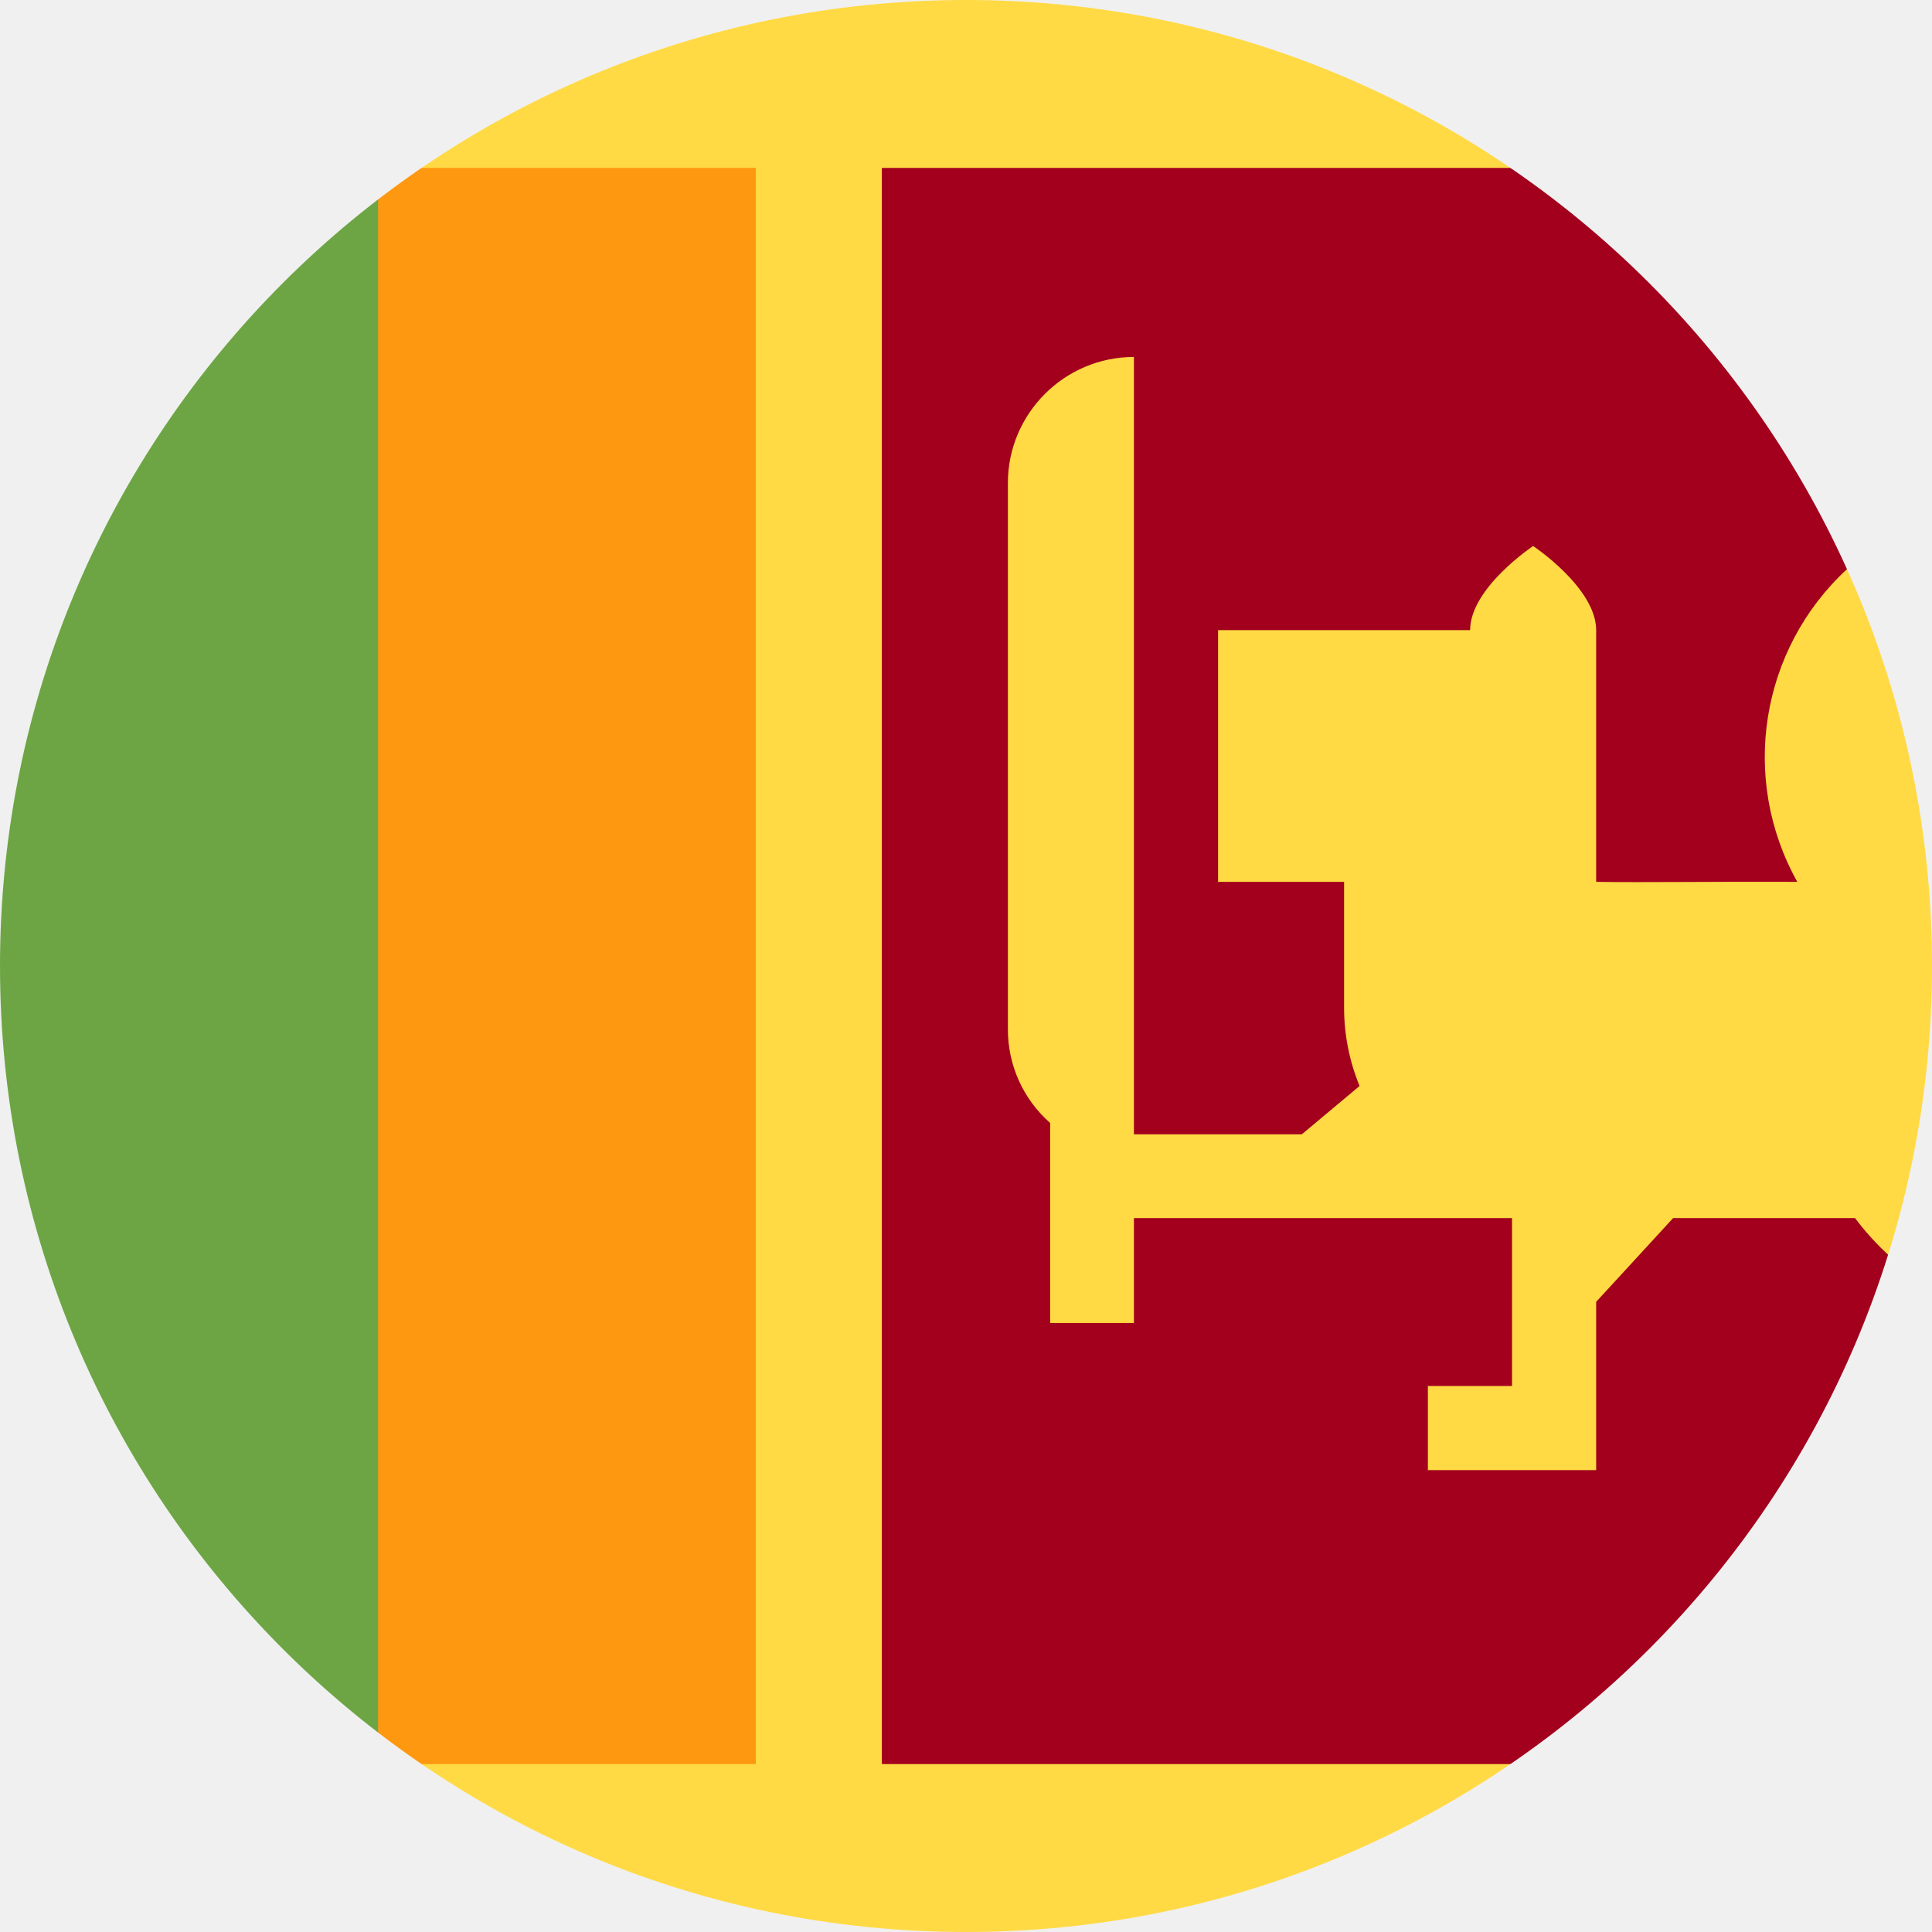
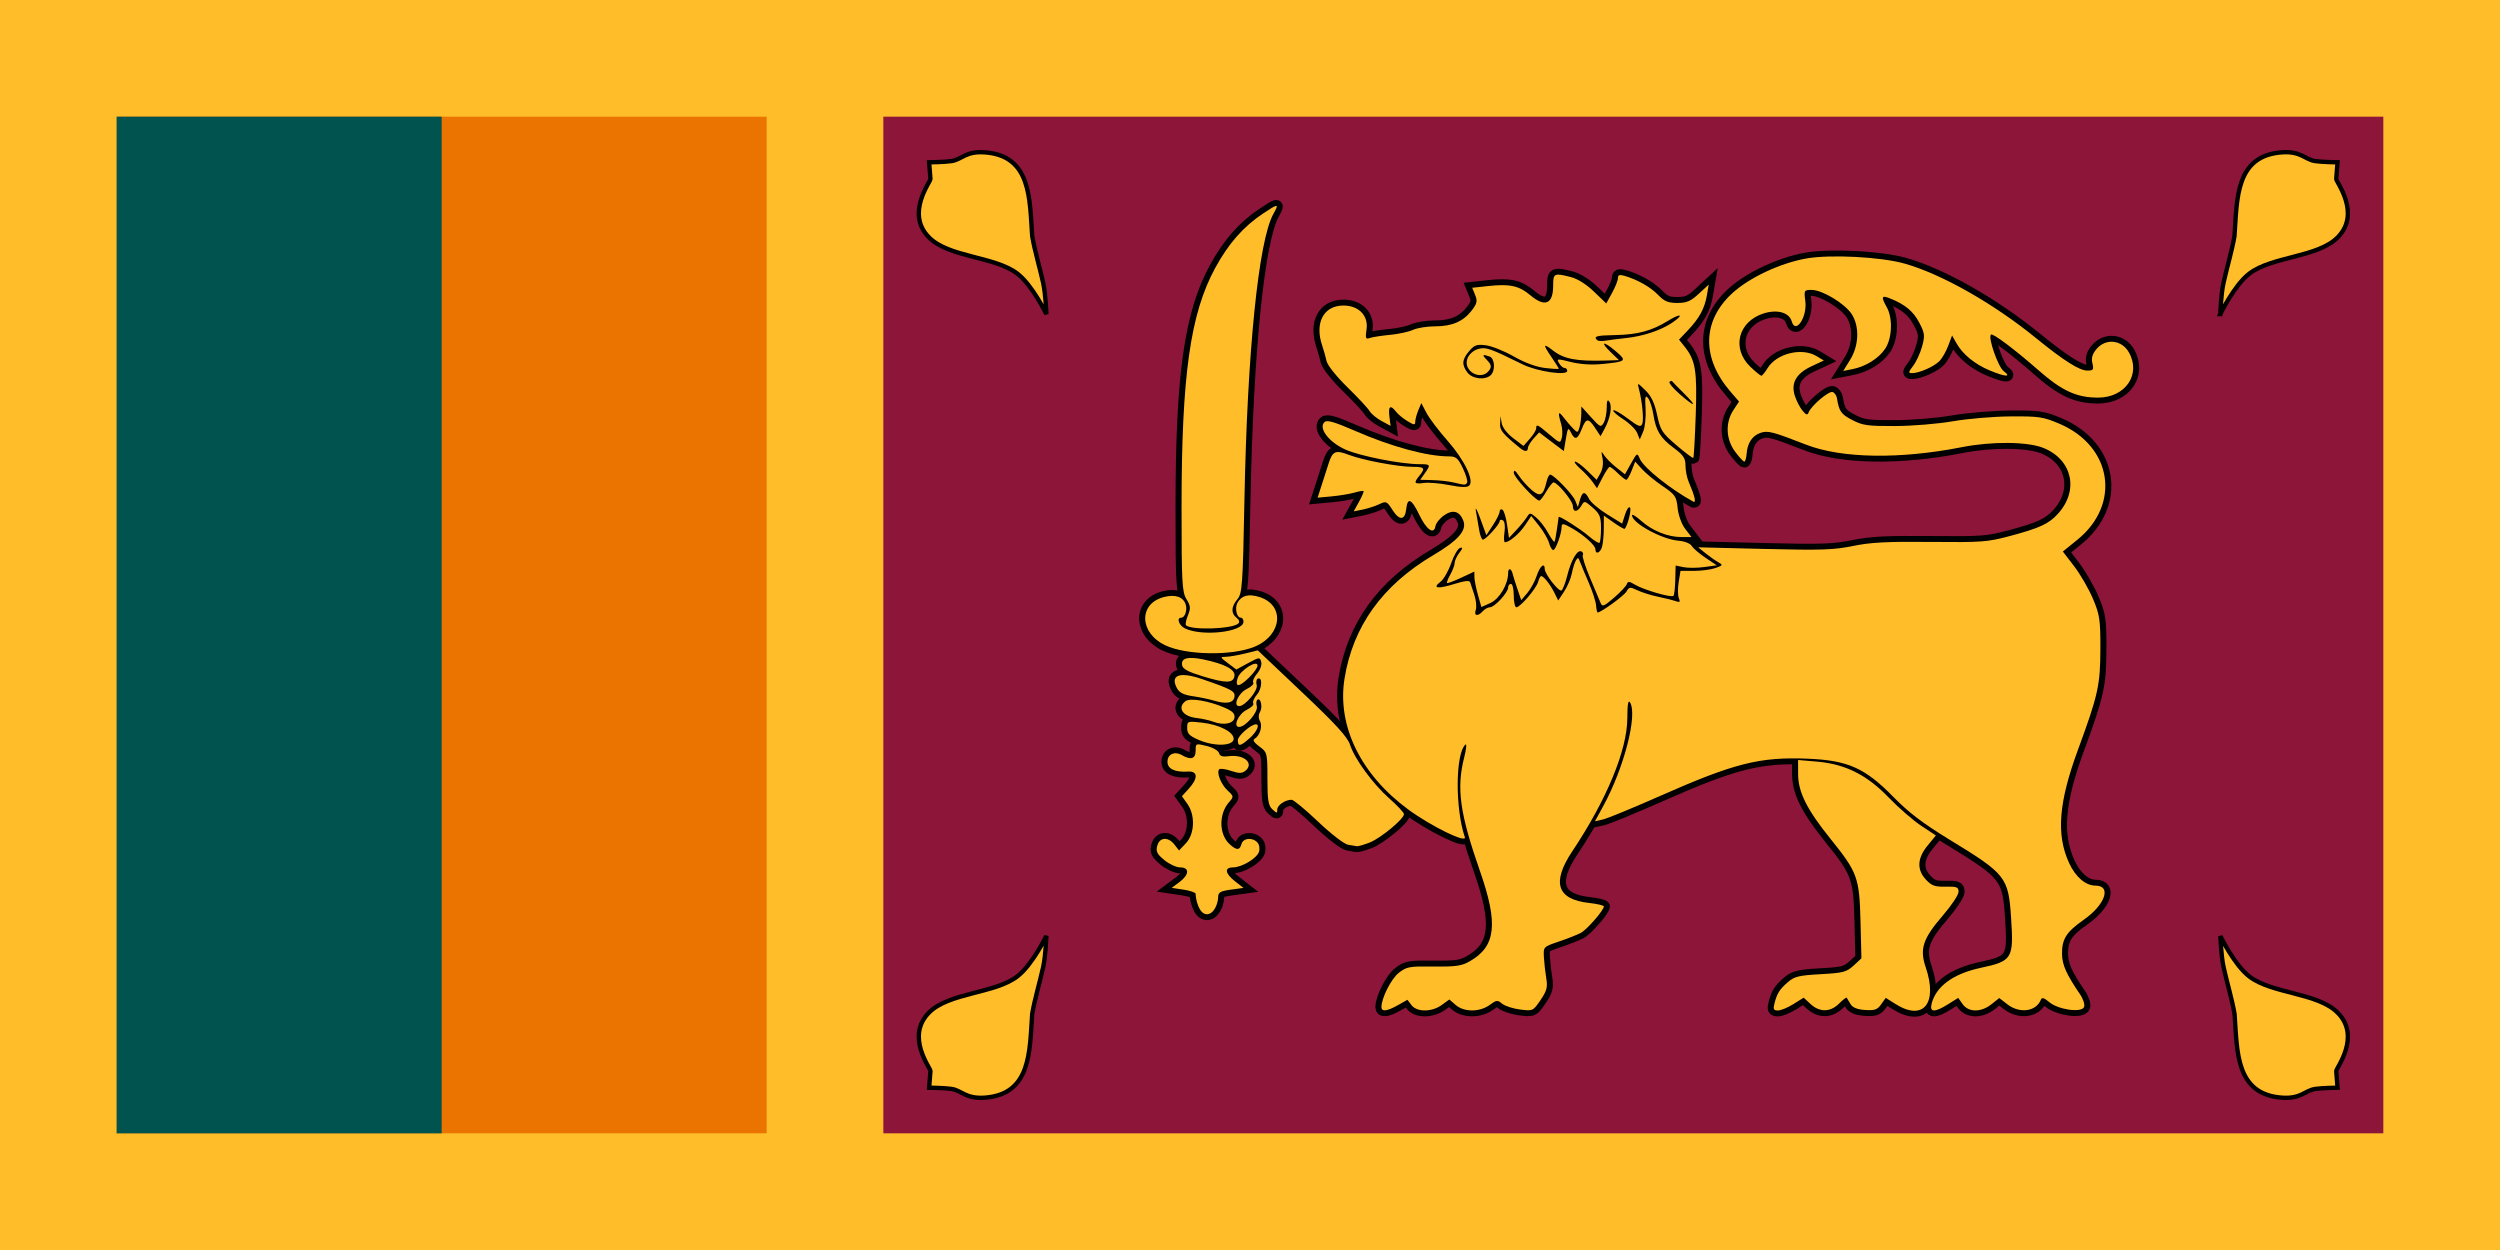
- <svg xmlns="http://www.w3.org/2000/svg" width="512" height="512" viewBox="0 0 512 512">
-   <mask id="a">
-     <circle cx="256" cy="256" r="256" fill="#fff" />
-   </mask>
-   <g mask="url(#a)">
-     <path fill="#ff9811" d="M81.4 27.2h135.2v456.5H81.4z" />
-     <path fill="#6da544" d="m0 44.5 100.2-22v463L0 467.5z" />
-     <path fill="#a2001d" d="m218.6 26.5 293.4 18v93.2l-18.6 106.2 18.6 97.4v126.2l-293.4 18z" />
-     <path fill="#ffda44" d="M0 0v44.5h200.3v423H0V512h512v-44.5H233.7v-423H512V0z" />
-     <path fill="#ffda44" d="M300.5 94.6c-18.4 0-33.4 15-33.4 33.4v144.6a33 33 0 0 0 11.2 25v53h22.2v-27.8h100.2v44.5h-22.3v22.3H423V345l20.4-22.2h48.2a72.9 72.9 0 0 0 20.4 18.5V137.7a66 66 0 0 0-22.5 13.1 67.8 67.8 0 0 0-13.2 82.9c-21.3-.1-41 .2-53.3 0V167c0-11.2-16.7-22.3-16.7-22.3s-16.7 11.1-16.7 22.3h-66.8v66.7h33.4v33.4c0 7.1 1.4 14.1 4.1 20.7L345 300.6h-44.5v-206z" />
+ <svg xmlns="http://www.w3.org/2000/svg" xmlns:xlink="http://www.w3.org/1999/xlink" width="1200" height="600">
+   <path d="M0 0h1200v600H0Z" fill="#ffbe29" />
+   <path d="M56 56h312v488H56Z" fill="#eb7400" />
+   <path d="M56 56h156v488H56Z" fill="#00534e" />
+   <path d="M424 56h720v488H424Z" fill="#8d153a" />
+   <path d="M502.255 449.216s-6.62 13.817-13.934 19.446c-10.836 8.341-33.055 7.739-42.486 17.47-11.3 11.475.877 26.635.776 27.95l-.62 8.007s7.62.094 10.827.607c4.824.771 6.706 4.795 15.687 4.197 22.582-1.502 21.671-22.358 22.949-40.18 1.134-6.786 3.758-15.634 5.25-22.418 1.278-5.818 1.55-15.079 1.55-15.079z" fill="#ffbe29" stroke="#000" stroke-width="2.096" />
+   <g transform="matrix(1.04354 0 0 1.01818 -40.191 -5.814)">
+     <use height="100%" width="100%" xlink:href="#a" stroke="#000" stroke-width="5.56" />
+     <g id="a" fill="#ffbe29">
+       <path d="m681.54 479.56 4.36-2.517 1.864 2.522c2.485 3.359 9.36 3.321 13.921-.078l3.488-2.598 2.921 2.598c3.84 3.417 11.012 3.422 15.591.012 3.206-2.388 3.653-2.436 5.773-.619 1.264 1.083 4.97 2.316 8.237 2.74 5.882.764 5.971.722 9.413-4.442 2.883-4.324 3.334-6.075 2.646-10.269-.456-2.78-.947-7.256-1.092-9.945-.26-4.87-.233-4.9 6.86-7.37 3.917-1.364 8.452-3.193 10.076-4.065 2.833-1.52 10.643-10.699 10.643-12.508 0-.48-3.05-1.214-6.78-1.632-14.833-1.664-17.345-9.629-7.702-24.423 15.725-24.128 25.215-47.625 25.278-62.593.029-6.69.41-8.937 1.27-7.482 3.513 5.946-2.782 30.877-12.317 48.78l-3.839 7.209 3.663-.844c2.015-.463 13.861-5.461 26.325-11.107 34.115-15.45 45.833-18.479 67.911-17.549 18.498.78 26.375 4.393 39.435 18.09 6.918 7.257 13.583 12.45 25.775 20.08 25.975 16.26 27.058 17.667 28.293 36.788 1.251 19.373.628 20.424-14.024 23.661-12.524 2.767-20.375 8.606-22.481 16.717-1.125 4.332 1.242 4.457 7.556.399l4.627-2.974 2.058 2.974c2.705 3.91 8.455 3.926 13.23.036l3.606-2.939 3.687 2.939c5.729 4.565 13.347 3.458 15.497-2.252.414-1.098 1.517-.746 3.75 1.195 4.186 3.637 14.914 5.197 16.072 2.337.443-1.09-.397-3.786-1.866-5.988-6.242-9.36-8.195-13.823-8.276-18.918-.113-7.087 2.001-10.505 10.06-16.268 9.792-7.001 12.817-16.033 5.372-16.033-4.598 0-9.232-4.064-12.187-10.686-6.008-13.461-4.83-28.552 4.186-53.657 9.159-25.5 10.175-30.202 10.211-47.256.03-13.79-.317-16.174-3.455-23.734-1.918-4.623-5.81-11.505-8.649-15.294l-5.161-6.89 6.627-5.49c20.234-16.764 16.095-44.199-8.263-54.77-7.452-3.233-9.314-3.519-22.372-3.431-7.834.053-19.78 1.083-26.546 2.29-6.899 1.232-18.575 2.221-26.585 2.254-12.725.05-14.885-.263-19.79-2.873-5.112-2.722-5.99-4.014-6.99-10.305-.206-1.293-1.11-2.583-2.01-2.867-1.738-.548-9.77 6.423-10.957 9.51-.586 1.524-1.063 1.418-2.781-.613-1.14-1.349-2.733-4.449-3.54-6.888-2.026-6.136.463-10.735 7.675-14.181l5.595-2.674-3.3-2.048c-6.808-4.225-18.385-1.334-22.572 5.635-1.184 1.972-2.476 3.588-2.87 3.593-.395.003-2.646-1.877-5.003-4.18-8.79-8.59-5.766-21.297 5.991-25.177 6.27-2.069 11.818-.49 12.972 3.69 1.763 6.383 7.241-2.007 6.259-9.584-.654-5.037-.556-5.212 2.93-5.212 4.847 0 15.165 6.362 18.356 11.32 3.706 5.756 3.437 14.822-.642 21.58l-3.203 5.305 4.19-.84c6.143-1.23 12.112-5.045 15.13-9.671 3.193-4.892 3.536-14.416.705-19.555-2.743-4.981-2.428-5.772 1.627-4.089 6.897 2.863 10.584 6.02 13.35 11.431 2.49 4.873 2.63 6.084 1.281 11.156-.832 3.13-2.683 7.246-4.113 9.149-2.228 2.962-2.304 3.459-.529 3.459 3.305 0 10.206-3.128 12.658-5.737 1.238-1.319 3.044-4.564 4.012-7.213l1.76-4.816 2.024 3.67c2.86 5.192 8.422 9.863 15.204 12.77 7.293 3.127 10.33 3.303 6.516.379-2.572-1.973-7.31-15.878-5.875-17.238.846-.8 10.747 6.818 22.053 16.968 10.695 9.6 17.415 12.746 27.239 12.746 12.548 0 19.854-10.923 14.214-21.251-3.288-6.022-10.613-6.858-14.896-1.701-1.97 2.371-2.51 4.257-1.934 6.745.707 3.047.431 3.453-2.345 3.453-3.647 0-10.837-4.667-23.606-15.321-19.471-16.248-43.13-30.02-60.214-35.05-10.963-3.229-34.383-4.489-45.528-2.45-12.062 2.207-26.329 9.11-34.101 16.5-13.772 13.093-13.991 30.517-.581 46.384l3.84 4.546-2.6 4.039c-3.783 5.877-3.459 13.785.804 19.61 1.877 2.566 3.77 4.664 4.208 4.662.437 0 .917-1.65 1.065-3.665.377-5.097 2.564-8.511 6.319-9.863 3.381-1.218 5.567-.643 21.05 5.537 16.29 6.502 43.078 6.949 71.562 1.194 13.964-2.821 30.43-2.655 37.674.38 13.279 5.563 16.357 20.036 6.595 31.022-4.225 4.756-8.3 6.692-21.983 10.448-10.412 2.857-12.878 3.047-36.543 2.81-20.218-.201-27.484.187-35.737 1.91-8.96 1.87-14.47 2.06-40.79 1.396l-30.43-.767 3.374 2.795c1.856 1.537 4.478 3.427 5.827 4.202 2.295 1.317 2.219 1.494-1.193 2.76-2.005.742-6.455 1.35-9.888 1.35h-6.244l-.84 5.306c-.462 2.919-.427 6.326.078 7.571.744 1.838.467 2.102-1.47 1.398-1.313-.477-4.97-1.416-8.126-2.086-3.157-.67-7.406-2.034-9.442-3.031-3.425-1.677-3.806-1.632-5.067.6-1.127 1.994-11.702 9.864-13.254 9.864-.25 0-.574-1.517-.719-3.372-.144-1.855-1.67-6.684-3.39-10.731-1.72-4.047-3.516-8.462-3.991-9.811-.717-2.035-1.041-2.14-1.906-.613-.573 1.012-1.41 3.77-1.859 6.132-.45 2.36-2.043 6.195-3.541 8.522l-2.724 4.23-1.738-3.617c-1.865-3.883-4.961-7.91-6.082-7.91-.378 0-1.023 1.243-1.432 2.76-.855 3.17-8.197 11.957-9.99 11.957-.66 0-1.201-2.483-1.201-5.518 0-3.036-.583-5.519-1.295-5.519s-1.295.785-1.295 1.745c0 2.334-6.27 9.292-8.373 9.292-.918 0-2.394.828-3.281 1.84-2.312 2.638-4.203 2.268-3.231-.633.456-1.36.16-4.532-.659-7.051l-1.932-5.958c-.309-.954-2.556-.7-7.312.824-7.685 2.464-10.26 2.028-6.308-1.068 1.444-1.131 3.642-5.051 4.883-8.71 1.242-3.66 3.073-6.906 4.07-7.215 1.396-.433 1.322.102-.324 2.327-1.175 1.589-2.14 3.732-2.144 4.762 0 1.03-.89 3.473-1.966 5.428-1.077 1.956-1.753 3.749-1.504 3.985.25.236 3.174-.875 6.498-2.468l6.044-2.898.025 2.592c.014 1.426.742 5.188 1.618 8.36l1.594 5.766 4.114-1.891c4.205-1.933 8.188-8.822 8.188-14.164 0-2.64 1.512-2.235 2.132.571.182.824 1.131 3.915 2.11 6.87l1.78 5.371 2.816-3.391c1.55-1.866 3.492-5.525 4.316-8.131 1.432-4.526 3.68-6.471 3.68-3.185 0 2.368 6.462 10.861 7.709 10.131.602-.353 1.802-3.54 2.666-7.083 1.796-7.369 4.695-12.38 6.537-11.302.692.405.962 1.192.599 1.748s1.125 5.347 3.307 10.646c2.183 5.299 4.374 10.634 4.87 11.856.797 1.963 1.517 1.678 6.194-2.453 2.911-2.57 5.554-5.448 5.872-6.395.48-1.431 1.13-1.379 3.852.31 3.807 2.363 16.605 6.169 17.593 5.233.37-.351.75-3.712.844-7.47l.17-6.832 3.68.764c2.025.42 6.281.393 9.459-.058l5.778-.82-5.15-3.533c-2.832-1.943-5.695-4.458-6.363-5.588-.711-1.204-3.232-2.226-6.087-2.469-7.715-.655-21.388-8.324-21.388-11.996 0-.689 1.893.483 4.208 2.605 5.135 4.706 12.27 7.66 18.5 7.66h4.661l-2.884-3.835c-1.656-2.204-3.142-6.384-3.491-9.822-.556-5.481-1.135-6.353-6.858-10.331-3.438-2.39-7.696-5.972-9.462-7.96l-3.212-3.615-1.639 4.292c-.901 2.36-2.003 4.292-2.448 4.292-.445 0-2.177-1.38-3.85-3.066s-3.377-3.06-3.787-3.052c-.41.007-1.892 2.28-3.293 5.047l-2.547 5.034-1.968-2.901c-1.083-1.596-3.64-4.42-5.683-6.274-2.043-1.855-3.118-3.373-2.388-3.373s3.251 1.933 5.603 4.294l4.277 4.294 1.74-3.146c1.033-1.867 1.42-4.734.952-7.053-.682-3.38-.586-3.576.71-1.455.824 1.35 3.326 3.936 5.56 5.748l4.061 3.294 2.803-5.134c2.79-5.11 2.81-5.12 4.078-2.068 1.698 4.08 13.98 14.149 24.437 20.032 1.612.907.933-2.211-2.044-9.38-.788-1.9-1.433-5.323-1.433-7.608 0-3.39-.978-4.899-5.314-8.198-6.26-4.763-8.283-8.15-9.463-15.835-.478-3.113-1.573-6.575-2.434-7.694-1.278-1.66-1.489-.73-1.147 5.047.23 3.894-.276 8.736-1.125 10.759l-1.545 3.68-1.194-3.067c-.656-1.686-3.56-4.619-6.453-6.516-2.893-1.898-4.923-3.77-4.512-4.16.411-.389 3.387 1.34 6.613 3.844 4.915 3.814 5.998 4.227 6.678 2.547.8-1.973 0-10.562-1.546-16.563-.77-2.996-.703-2.98 2.994.716 2.726 2.726 4.234 5.978 5.402 11.65 1.484 7.207 2.232 8.407 8.896 14.258 4.002 3.514 7.484 6.191 7.74 5.95.254-.24.759-9.33 1.121-20.199.696-20.84-.09-25.8-5.11-32.239l-2.578-3.308 4.054-4.373c5.288-5.705 7.717-10.277 8.77-16.515l.857-5.075-4.575 4.333c-3.747 3.548-5.536 4.333-9.875 4.333-4.296 0-5.975-.72-8.87-3.805-3.474-3.702-9.63-7.264-15.549-8.997-2.187-.64-2.914-.362-2.914 1.118 0 1.084-1.207 4.213-2.684 6.953l-2.684 4.983-5.624-5.558c-3.45-3.41-7.543-6.064-10.589-6.865-7.78-2.046-8.202-1.843-8.202 3.954 0 8.793-3.754 10.431-10.51 4.587-5.152-4.455-9.424-5.424-19.192-4.35l-7.543.829 1.357 3.405c1.134 2.845.878 4.043-1.55 7.273-3.94 5.24-9.063 7.51-16.949 7.51-3.632 0-8.177.752-10.1 1.67-1.923.919-6.701 1.977-10.619 2.352-3.917.375-8.092 1.044-9.278 1.487-1.855.693-2.059.122-1.461-4.098.915-6.458-3.597-11.222-10.627-11.222-9.122 0-13.33 8.159-9.757 18.922.688 2.071 1.587 5.338 2 7.259.427 1.993 4.535 7.283 9.568 12.318 4.85 4.854 9.435 9.904 10.188 11.223.753 1.32 3.24 3.436 5.529 4.704l4.16 2.306-.548-4.452c-.603-4.893.463-5.66 3.066-2.208.93 1.235 3.295 3.23 5.253 4.434 3.086 1.896 3.561 1.935 3.561.288 0-1.045.63-3.454 1.398-5.353l1.398-3.452 2.425 4.697c1.333 2.583 5.671 8.455 9.639 13.048 7.698 8.912 12.389 18.87 9.968 21.163-.982.93-3.636.858-9.138-.248-4.264-.857-9.54-1.31-11.722-1.007-4.457.62-4.808.044-2.067-3.388 2.893-3.623 2.433-4.22-3.25-4.22-6.576 0-22.901-3.152-29.168-5.632-6.094-2.411-7.5-1.81-9.293 3.969-.808 2.6-2.286 7.314-3.285 10.474l-1.816 5.744 6.592-.635c3.626-.349 8.29-1.143 10.364-1.764 2.075-.621 3.96-.951 4.19-.734.23.218-.695 2.463-2.055 4.988l-2.472 4.593 4.11-.838c2.261-.461 5.662-1.589 7.559-2.506 3.3-1.596 3.564-1.48 6.167 2.697 3.2 5.138 5.761 4.927 6.33-.522.587-5.632 2.44-4.8 5.925 2.665 3.351 7.177 6.838 9.711 7.508 5.456.223-1.412 2.028-3.712 4.012-5.11 4.014-2.827 7.039-1.979 8.773 2.46 1.795 4.596-2.209 9.333-13.853 16.392-23.327 14.14-36.886 33.479-40.757 58.128-3.492 22.233 7.413 45.207 29.29 61.708 10.469 7.896 27.1 16.23 26.043 13.05-4.488-13.504-4.34-39.273.25-43.62.689-.653.452 2.036-.527 5.975-3.645 14.672-2.061 26.363 7.282 53.763 8.451 24.782 7.281 35.373-4.679 42.374-3.841 2.248-6.315 2.619-16.643 2.493-11.207-.136-12.428.09-16.026 2.957-3.488 2.78-8.01 11.906-8.01 16.165 0 2.307 2.561 2.002 7.596-.905z" />
+       <path d="m863.45 479.06 4.701-3.021 3.19 3.021c4.18 3.958 9.076 3.87 13.094-.237 1.754-1.792 3.329-3.033 3.5-2.759.17.274.953 1.603 1.737 2.952.994 1.707 3.036 2.566 6.723 2.826 4.441.313 5.634-.117 7.399-2.668l2.104-3.04 4.627 2.974c12.67 8.142 19.42-.4 13.758-17.411-2.879-8.65-1.296-13.512 7.983-24.521 3.913-4.643 7.118-9.598 7.122-11.011 0-2.254-.724-2.556-5.932-2.453-4.983.1-6.44-.436-9.064-3.323-4.266-4.697-4.013-10.075.756-16.044l3.81-4.769-6.76-4.587c-3.717-2.523-10.421-8.492-14.898-13.265-10.054-10.719-19.94-15.802-32.975-16.955l-8.74-.773.012 6.616c.017 8.517 4.014 16.71 14.924 30.588 12.405 15.779 13.271 18.222 13.774 38.846l.425 17.442-3.59 3.406c-3.243 3.077-4.706 3.47-15.173 4.073-9.964.575-12.058 1.089-14.982 3.68-3.883 3.44-5.045 5.311-6.244 10.062-.699 2.77-.415 3.373 1.583 3.373 1.338 0 4.55-1.36 7.135-3.022zM598.836 428.6c0-2.205.985-2.793 5.831-3.481l5.832-.828-3.89-3.1c-4.62-3.682-5.047-6.558-.975-6.564 4.056 0 10.925-4.212 11.97-7.328.485-1.449.18-3.384-.691-4.377-2.274-2.595-6.549-2.204-7.343.672-.853 3.09-2.282 3.099-5.522.03-4.873-4.615-4.982-14.169-.226-19.732 2.242-2.621 2.222-2.793-.636-5.5-3.075-2.912-5.27-8.675-3.826-10.043.46-.435 2.889-.089 5.398.771 3.565 1.221 4.973 1.24 6.442.085 4.45-3.498-.371-7.995-7.507-7.003-2.872.4-4.058 0-4.47-1.49-.312-1.13-2.824-2.605-5.654-3.32-5.057-1.278-5.093-1.263-5.093 2.221 0 3.818-2.18 4.539-6.32 2.09-3.366-1.991-6.63-.446-6.63 3.138 0 3.343 3.363 4.992 9.39 4.604 4.621-.298 4.793 3.139.403 8.08l-3.156 3.552 2.5 3.593c3.704 5.32 3.392 14.158-.654 18.547l-3.172 3.44-2.081-2.759c-2.892-3.834-6.848-3.577-7.932.516-.71 2.68-.123 3.905 3.233 6.745 2.255 1.908 5.548 3.47 7.318 3.47 4.378 0 4.207 3.443-.345 6.922l-3.56 2.721 5.503.854c3.027.47 5.503 1.353 5.503 1.963 0 2.339 1.426 9.437 5.04 9.615 3.227.158 5.244-4.75 5.32-8.103z" />
+       <path d="M668.48 402.92c5-1.97 15.821-11.134 15.821-13.398 0-.712-2.987-3.997-6.637-7.3-7.683-6.951-16.04-18.657-18.204-25.501-1.13-3.569-6.585-9.678-21.951-24.581l-20.448-19.832-5.894 1.493c-3.241.82-7.196 1.512-8.788 1.537-2.744.041-2.695.199.954 3.022l3.848 2.979 5.396-2.995c5.23-2.903 5.417-2.92 6.062-.585.378 1.368-.437 3.738-1.883 5.48-1.402 1.687-2.2 3.602-1.775 4.254.426.652-.921 2.016-2.993 3.03-3.84 1.881-6.505 8.071-3.474 8.071 2.726 0 8.737-7.417 8.044-9.925-.355-1.285-.183-2.606.381-2.937 2.342-1.37 2.195 4.453-.183 7.317-1.402 1.688-2.2 3.602-1.775 4.255.426.652-.921 2.016-2.993 3.03-3.815 1.869-6.506 8.071-3.503 8.071 2.944 0 8.857-7.087 8.125-9.739-.383-1.387-.235-2.792.33-3.123 1.576-.923 2.427 3.674 1.096 5.927-.713 1.206-.707 2.853.017 4.16 1.31 2.366-.019 6.91-2.432 8.323-1.035.605-.334 1.793 2.175 3.688 3.631 2.742 3.702 3.03 3.702 15.13 0 10.112.408 12.722 2.266 14.482 2.085 1.976 2.266 1.983 2.266.089 0-2.07 3.632-4.599 6.603-4.599.876 0 6.351 4.64 12.167 10.312 5.85 5.706 11.973 10.561 13.707 10.87 1.723.308 3.588.634 4.145.726.557.092 3.18-.687 5.828-1.73zM605.96 354c0-3.26-6.724-6.74-14.767-7.641-6.493-.729-6.6-.688-6.6 2.556 0 2.685 1.022 3.741 5.504 5.693 7.202 3.135 15.863 2.804 15.863-.608z" />
+       <path d="M613.33 353.7c3.28-2.976 4.834-6.516 2.86-6.516-2.269 0-8.292 5.406-8.292 7.442 0 3.179 1.118 2.988 5.432-.926zM606.34 344.06c.278-1.84-.86-3.067-4.27-4.607-7.355-3.322-16.15-4.86-18.268-3.196-3.9 3.067-1.301 7.183 5.003 7.924 2.538.298 5.98 1.072 7.648 1.72 4.846 1.882 9.454 1.024 9.887-1.841zM606.34 334.21c.396-2.624-1.282-3.563-14.978-8.383-10.225-3.6-14.752-1.902-11.484 4.305 1.138 2.163 3.049 3.15 7.334 3.792 3.187.478 7.543 1.41 9.68 2.074 5.707 1.772 9.005 1.148 9.448-1.788zM613.2 324.98c2.067-2.095 3.757-4.567 3.757-5.494 0-3.006-8.161 2.313-9.201 5.996-1.248 4.419.775 4.232 5.444-.502zM606.34 324.36c.45-2.989-4.52-5.688-14.294-7.762-7.171-1.522-10.334-.659-9.797 2.673.293 1.82 2.681 3.149 9.457 5.263 10.843 3.384 14.104 3.345 14.634-.174zM615.9 310.45c12.525-5.575 13.608-19.635 1.798-23.326-4.904-1.533-8.035-.707-9.912 2.615-1.437 2.543-.476 7.167 1.49 7.167.664 0 1.208.856 1.208 1.902 0 4.882-19.123 7.094-26.965 3.12-2.755-1.397-3.955-5.022-1.662-5.022 1.714 0 2.898-3.693 2.023-6.306-1.193-3.559-4.78-4.792-9.983-3.431-11.74 3.07-11.41 16.865.543 22.719 9.8 4.8 31.287 5.092 41.46.563z" />
+       <path d="M608.11 299.64c.725-.687.41-1.742-.806-2.698-2.663-2.093-2.52-5.206.4-8.77 2.193-2.675 2.467-6.68 3.222-47.073 1.301-69.611 6.478-121.97 13.3-134.53 2.717-5.001 2.336-5.02-4.683-.245-9.042 6.152-15.926 14.163-22.026 25.63-11.516 21.652-15.518 50.78-15.518 112.96 0 35.306.24 39.925 2.251 43.244 1.91 3.152 2.012 4.316.67 7.683-.87 2.183-1.264 4.268-.877 4.635 2.571 2.435 21.302 1.79 24.067-.83zM713.34 233.26c.392-.601-.475-3.636-1.926-6.745-2.264-4.847-3.176-5.652-6.4-5.652-10.102 0-26.341-4.514-43.083-11.976-9.668-4.309-13.007-5.3-14.166-4.201-2.958 2.801 1.958 9.45 9.571 12.946 6.754 3.1 25.635 6.91 34.248 6.91 4.997 0 5.115.226 2.271 4.336l-2.091 3.023 5.652.145c3.11.08 7.4.566 9.538 1.081 5.549 1.337 5.6 1.338 6.387.133z" />
+       <path d="M772.35 264.63c0-1.8-5.284-6.675-10.638-9.817-4.205-2.467-4.9-2.542-4.909-.53-.014 3.055-2.73 10.731-3.798 10.731-.601 0-1.49-1.5-1.977-3.333-.486-1.833-2.524-5.446-4.53-8.029l-3.645-4.695-2.84 4.35c-2.646 4.056-7.231 8.028-9.266 8.028-.486 0-.58-2.136-.211-4.747.402-2.836.092-5.086-.77-5.59-.794-.465-1.444-.303-1.444.36 0 1.528-6.367 8.75-7.714 8.75-.555 0-1.332-2.069-1.727-4.598-.394-2.53-1.065-6.53-1.49-8.891-.426-2.361.48-.76 2.014 3.557l2.789 7.85 3.058-4.784c1.681-2.631 3.06-5.506 3.064-6.39 0-.882.572-1.273 1.264-.869.691.405 1.654 3.568 2.139 7.029l.881 6.292 3.365-3.689c1.85-2.029 4.019-4.745 4.818-6.036 1.427-2.304 1.508-2.302 4.347.106 1.59 1.349 4.036 4.575 5.434 7.17 1.399 2.595 2.73 4.526 2.959 4.292.228-.234.74-2.909 1.138-5.944.398-3.035.753-5.631.79-5.769.197-.752 10.134 5.708 13.811 8.978 2.363 2.102 4.607 3.528 4.987 3.168.38-.36.691-3.461.691-6.892 0-5.317-.563-6.742-3.815-9.648-3.74-3.343-3.844-3.361-5.226-.916-1.793 3.173-3.908 3.219-3.908.084 0-2.287-7.066-11.08-8.904-11.08-.477 0-1.965 1.932-3.307 4.293-1.343 2.36-2.786 4.29-3.208 4.287-1.813-.011-11.774-11.117-11.77-13.122 0-1.594.672-1.187 2.418 1.476 1.327 2.024 3.978 5.045 5.89 6.713 3.874 3.379 5.282 2.557 6.776-3.953.426-1.855 1.166-3.373 1.645-3.373 1.656 0 10.327 9.21 11.547 12.264l1.224 3.066.928-3.373c1.134-4.124 2.385-4.277 4.195-.514.757 1.572 4.492 4.84 8.302 7.263l6.926 4.405 1.39-4.43c.764-2.437 1.777-3.837 2.25-3.112.706 1.081-1.094 8.423-2.453 10.002-.203.237-2.448-1.07-4.987-2.905l-4.617-3.335-.019 5.97c-.012 3.284-.369 7.213-.798 8.73-.84 2.968-3.069 3.803-3.069 1.15zM737.82 217.03c-8.231-6.872-9.481-8.445-9.299-11.702l.194-3.467.537 3.349c.314 1.955 2.506 4.885 5.269 7.042l4.732 3.694 2.907-3.363c1.6-1.85 2.929-4.053 2.955-4.896.067-2.199.461-2.014 6.034 2.821 4.952 4.296 5.03 4.317 5.765 1.533.411-1.552.265-4.473-.323-6.492-1.618-5.55-1.301-6.388 1.15-3.04 1.222 1.667 3.186 4.025 4.365 5.238 2.052 2.113 2.177 2.087 2.941-.613.439-1.551.806-4.39.815-6.309l.019-3.488 4.464 5.06c4.17 4.728 4.554 4.902 5.827 2.65.75-1.326 1.372-4.517 1.383-7.09.014-3.325.364-4.164 1.21-2.898 1.412 2.114.431 7.87-2.176 12.775l-1.871 3.52-2.457-3.827c-3.142-4.893-4.188-4.814-6.204.466-1.905 4.99-3.144 5.37-5 1.533-1.202-2.483-1.43-2.179-2.283 3.037l-.948 5.797-5.679-4.407-5.678-4.407-2.553 2.903c-1.404 1.596-2.572 3.592-2.596 4.435-.052 1.827-1.417 1.884-3.5.146zM811.04 191.43c-2.996-2.7-5.06-5.275-4.587-5.723.474-.448 1.007-.577 1.185-.285.178.291 2.627 2.866 5.442 5.723 6.483 6.576 5.15 6.762-2.04.285zM713.51 181.35c-2.725-3.685-2.537-6.127.78-10.121 2.398-2.886 3.493-3.278 7.68-2.746 2.684.34 8.463 2.713 12.84 5.272 5.056 2.955 10.285 4.935 14.335 5.427 3.507.426 6.376.587 6.376.357 0-.23-1.456-2.603-3.237-5.274-4.228-6.344-4.083-7.024.686-3.224 4.895 3.901 10.75 5.042 23.836 4.644l6.393-.194-3.71-3.666c-5.186-5.127-3.59-5.587 2.138-.616 5.373 4.663 5.036 4.991-6.271 6.12-4.805.48-9.972.132-14.267-.96-6.426-1.635-6.675-1.61-5.458.544.702 1.242 1.838 2.257 2.525 2.257.687 0 1.25.63 1.25 1.398 0 2.365-13.88.285-20.512-3.073-15.15-7.67-17.058-8.335-20.664-7.199-2.006.633-4.015 2.484-4.707 4.338-2.31 6.188 6.466 10.997 10.085 5.528 1.049-1.586.804-2.67-1.04-4.599-2.525-2.642-2.288-3.019 1.12-1.78 2.42.88 2.746 6.69.495 8.821-2.576 2.44-8.453 1.749-10.674-1.254z" fill="#000" />
+       <path d="M773.19 166.07c-1.895-1.794-.41-2.234 8.085-2.392 10.508-.196 16.89-1.947 24.42-6.7 6.033-3.81 7.669-3.06 1.942.89-5.224 3.602-13.372 6.371-21.239 7.218-3.81.41-8.15.978-9.647 1.263-1.497.284-3.1.158-3.561-.279z" fill="#000" />
+     </g>
  </g>
+   <path d="M1065.798 449.328s6.614 13.797 13.922 19.418c10.827 8.33 33.027 7.728 42.45 17.445 11.29 11.459-.877 26.597-.775 27.911l.62 7.995s-7.614.094-10.82.606c-4.82.77-6.699 4.788-15.673 4.192-22.562-1.5-21.652-22.326-22.929-40.123-1.133-6.777-3.755-15.612-5.245-22.387-1.277-5.809-1.55-15.057-1.55-15.057z" fill="#ffbe29" stroke="#000" stroke-width="2.094" />
+   <path d="M1065.75 150.772s6.62-13.815 13.933-19.443c10.836-8.34 33.053-7.738 42.482-17.467 11.299-11.473-.877-26.631-.775-27.947l.62-8.005s-7.62-.094-10.827-.607c-4.824-.77-6.705-4.794-15.686-4.196-22.579 1.502-21.668 22.354-22.946 40.173-1.134 6.785-3.758 15.632-5.249 22.415-1.278 5.817-1.551 15.077-1.551 15.077zM502.255 150.784s-6.62-13.817-13.934-19.446c-10.836-8.341-33.055-7.739-42.486-17.47-11.3-11.475.877-26.635.775-27.95l-.62-8.007s7.62-.094 10.829-.607c4.823-.771 6.705-4.795 15.686-4.197 22.582 1.502 21.671 22.358 22.949 40.18 1.134 6.786 3.758 15.634 5.25 22.418 1.278 5.818 1.55 15.079 1.55 15.079z" fill="#ffbe29" stroke="#000" stroke-width="2.096" />
</svg>
